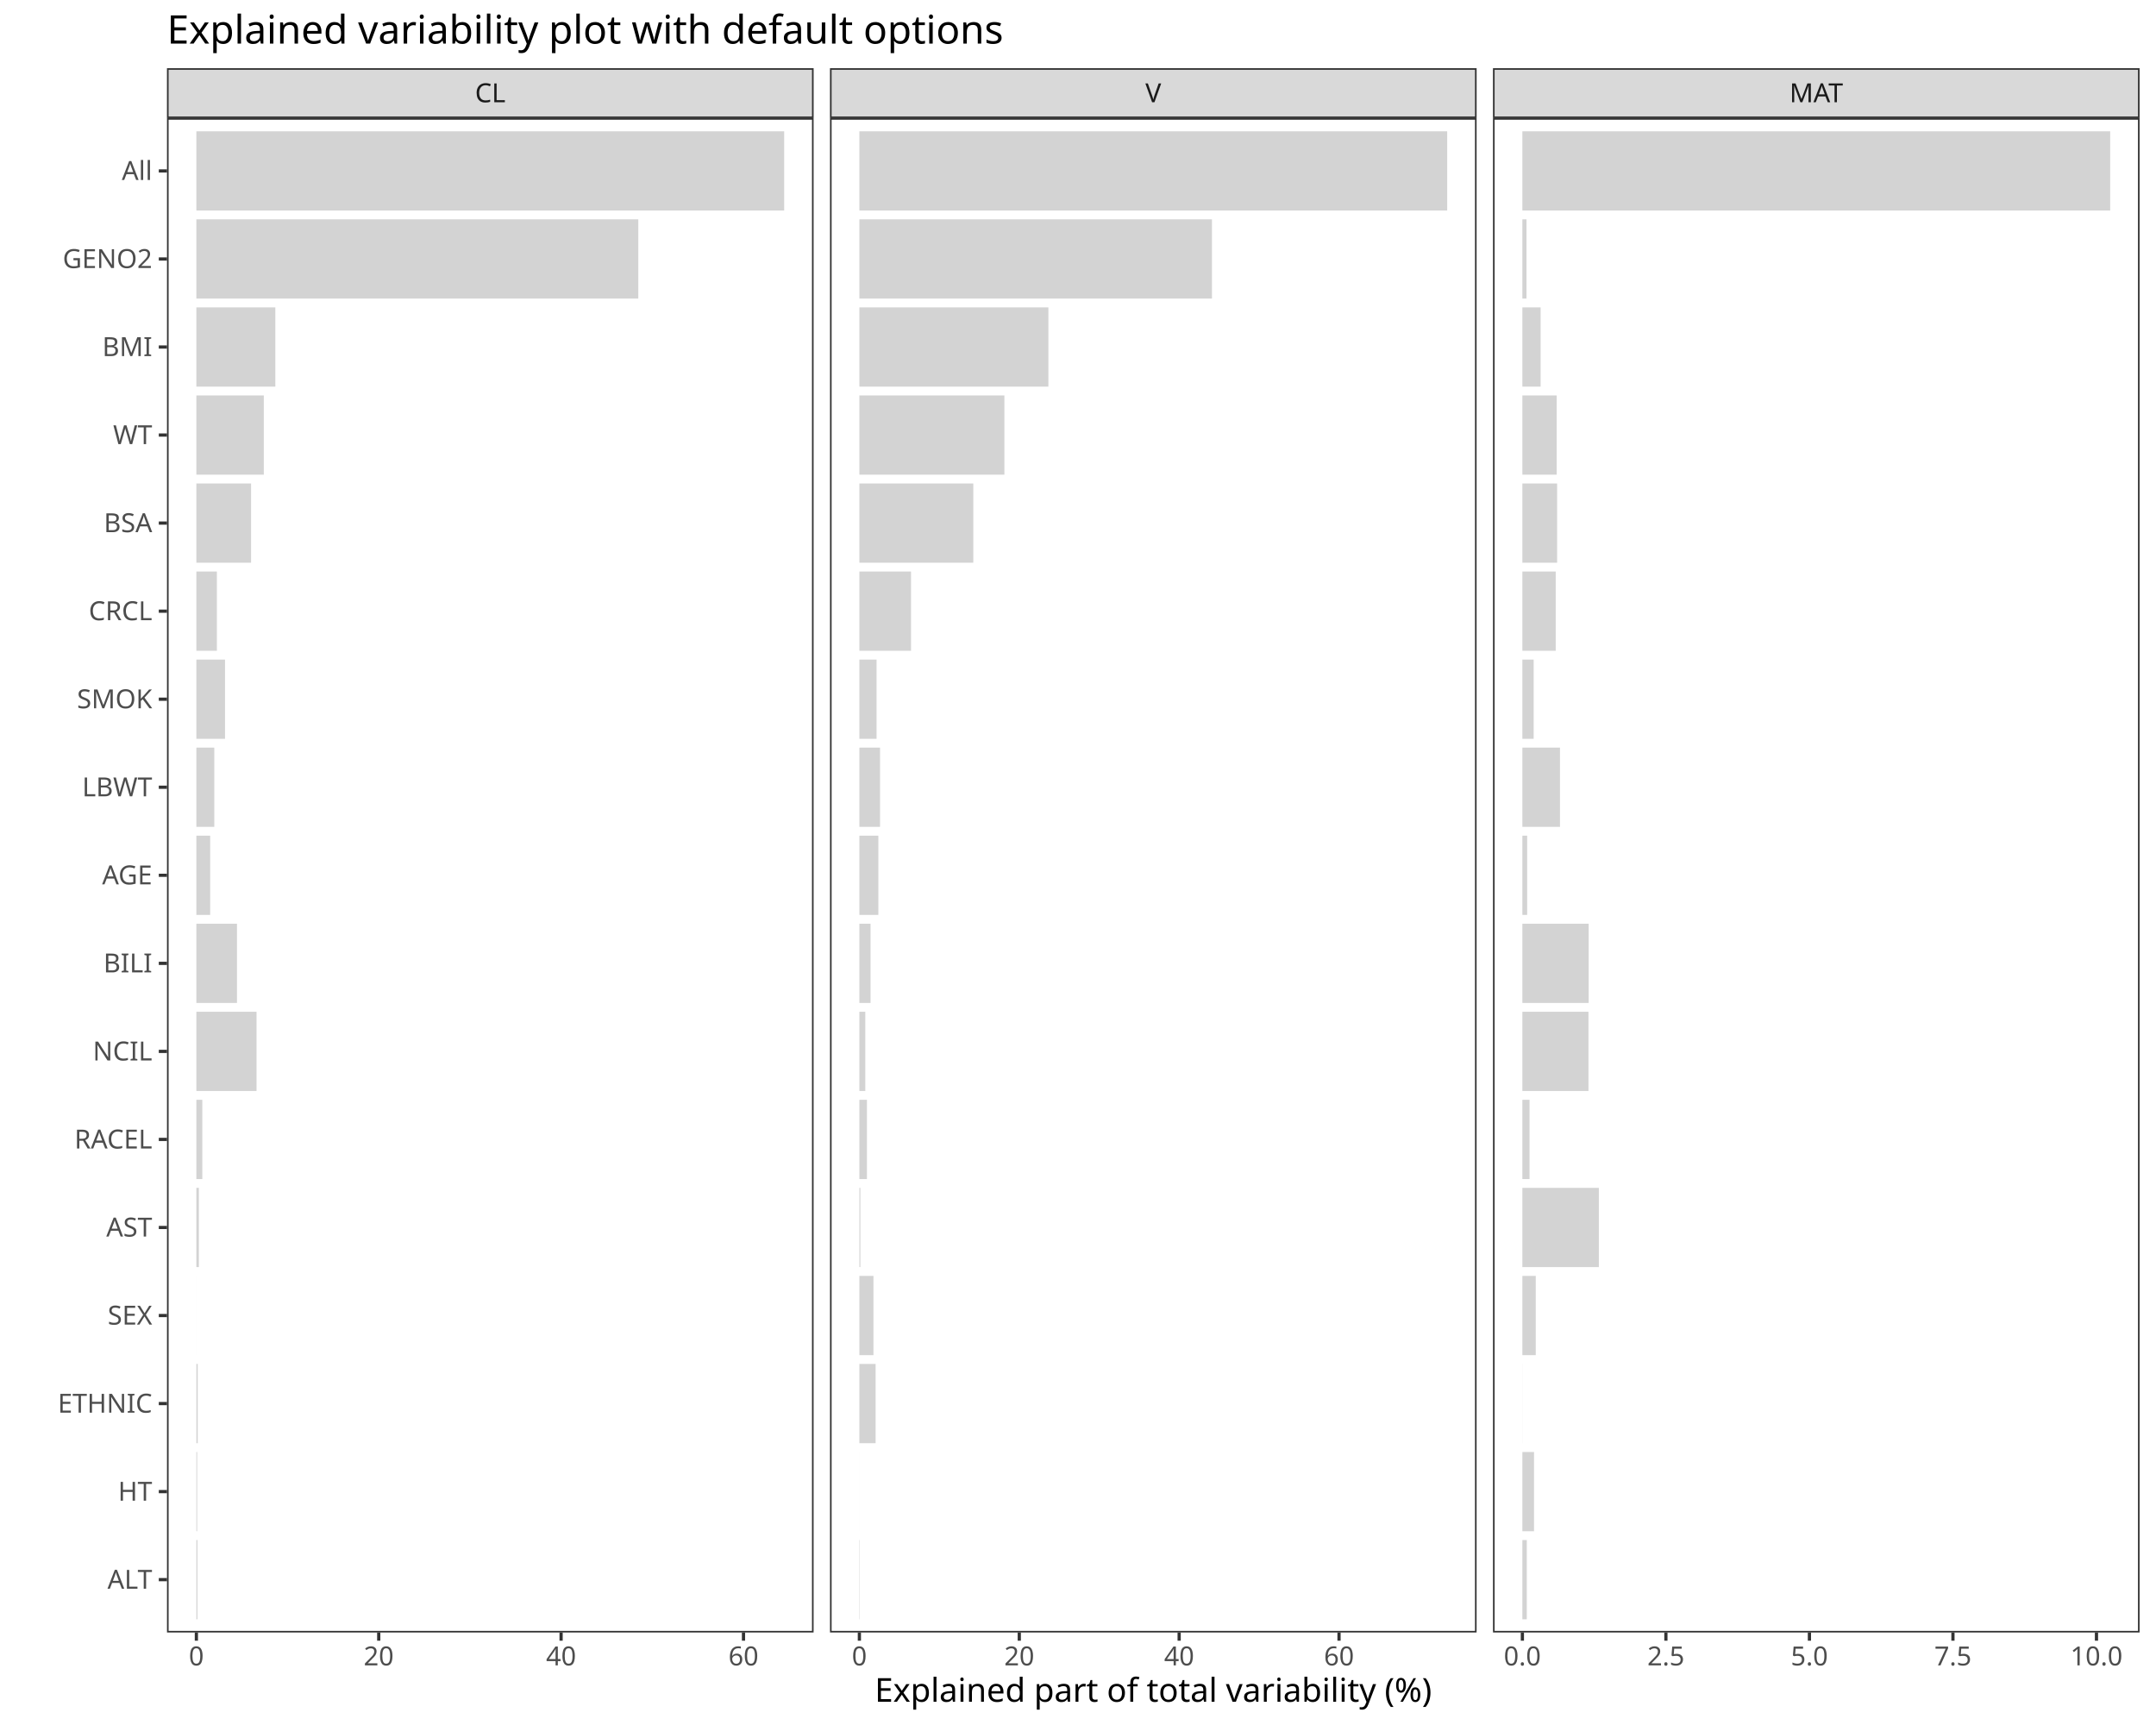
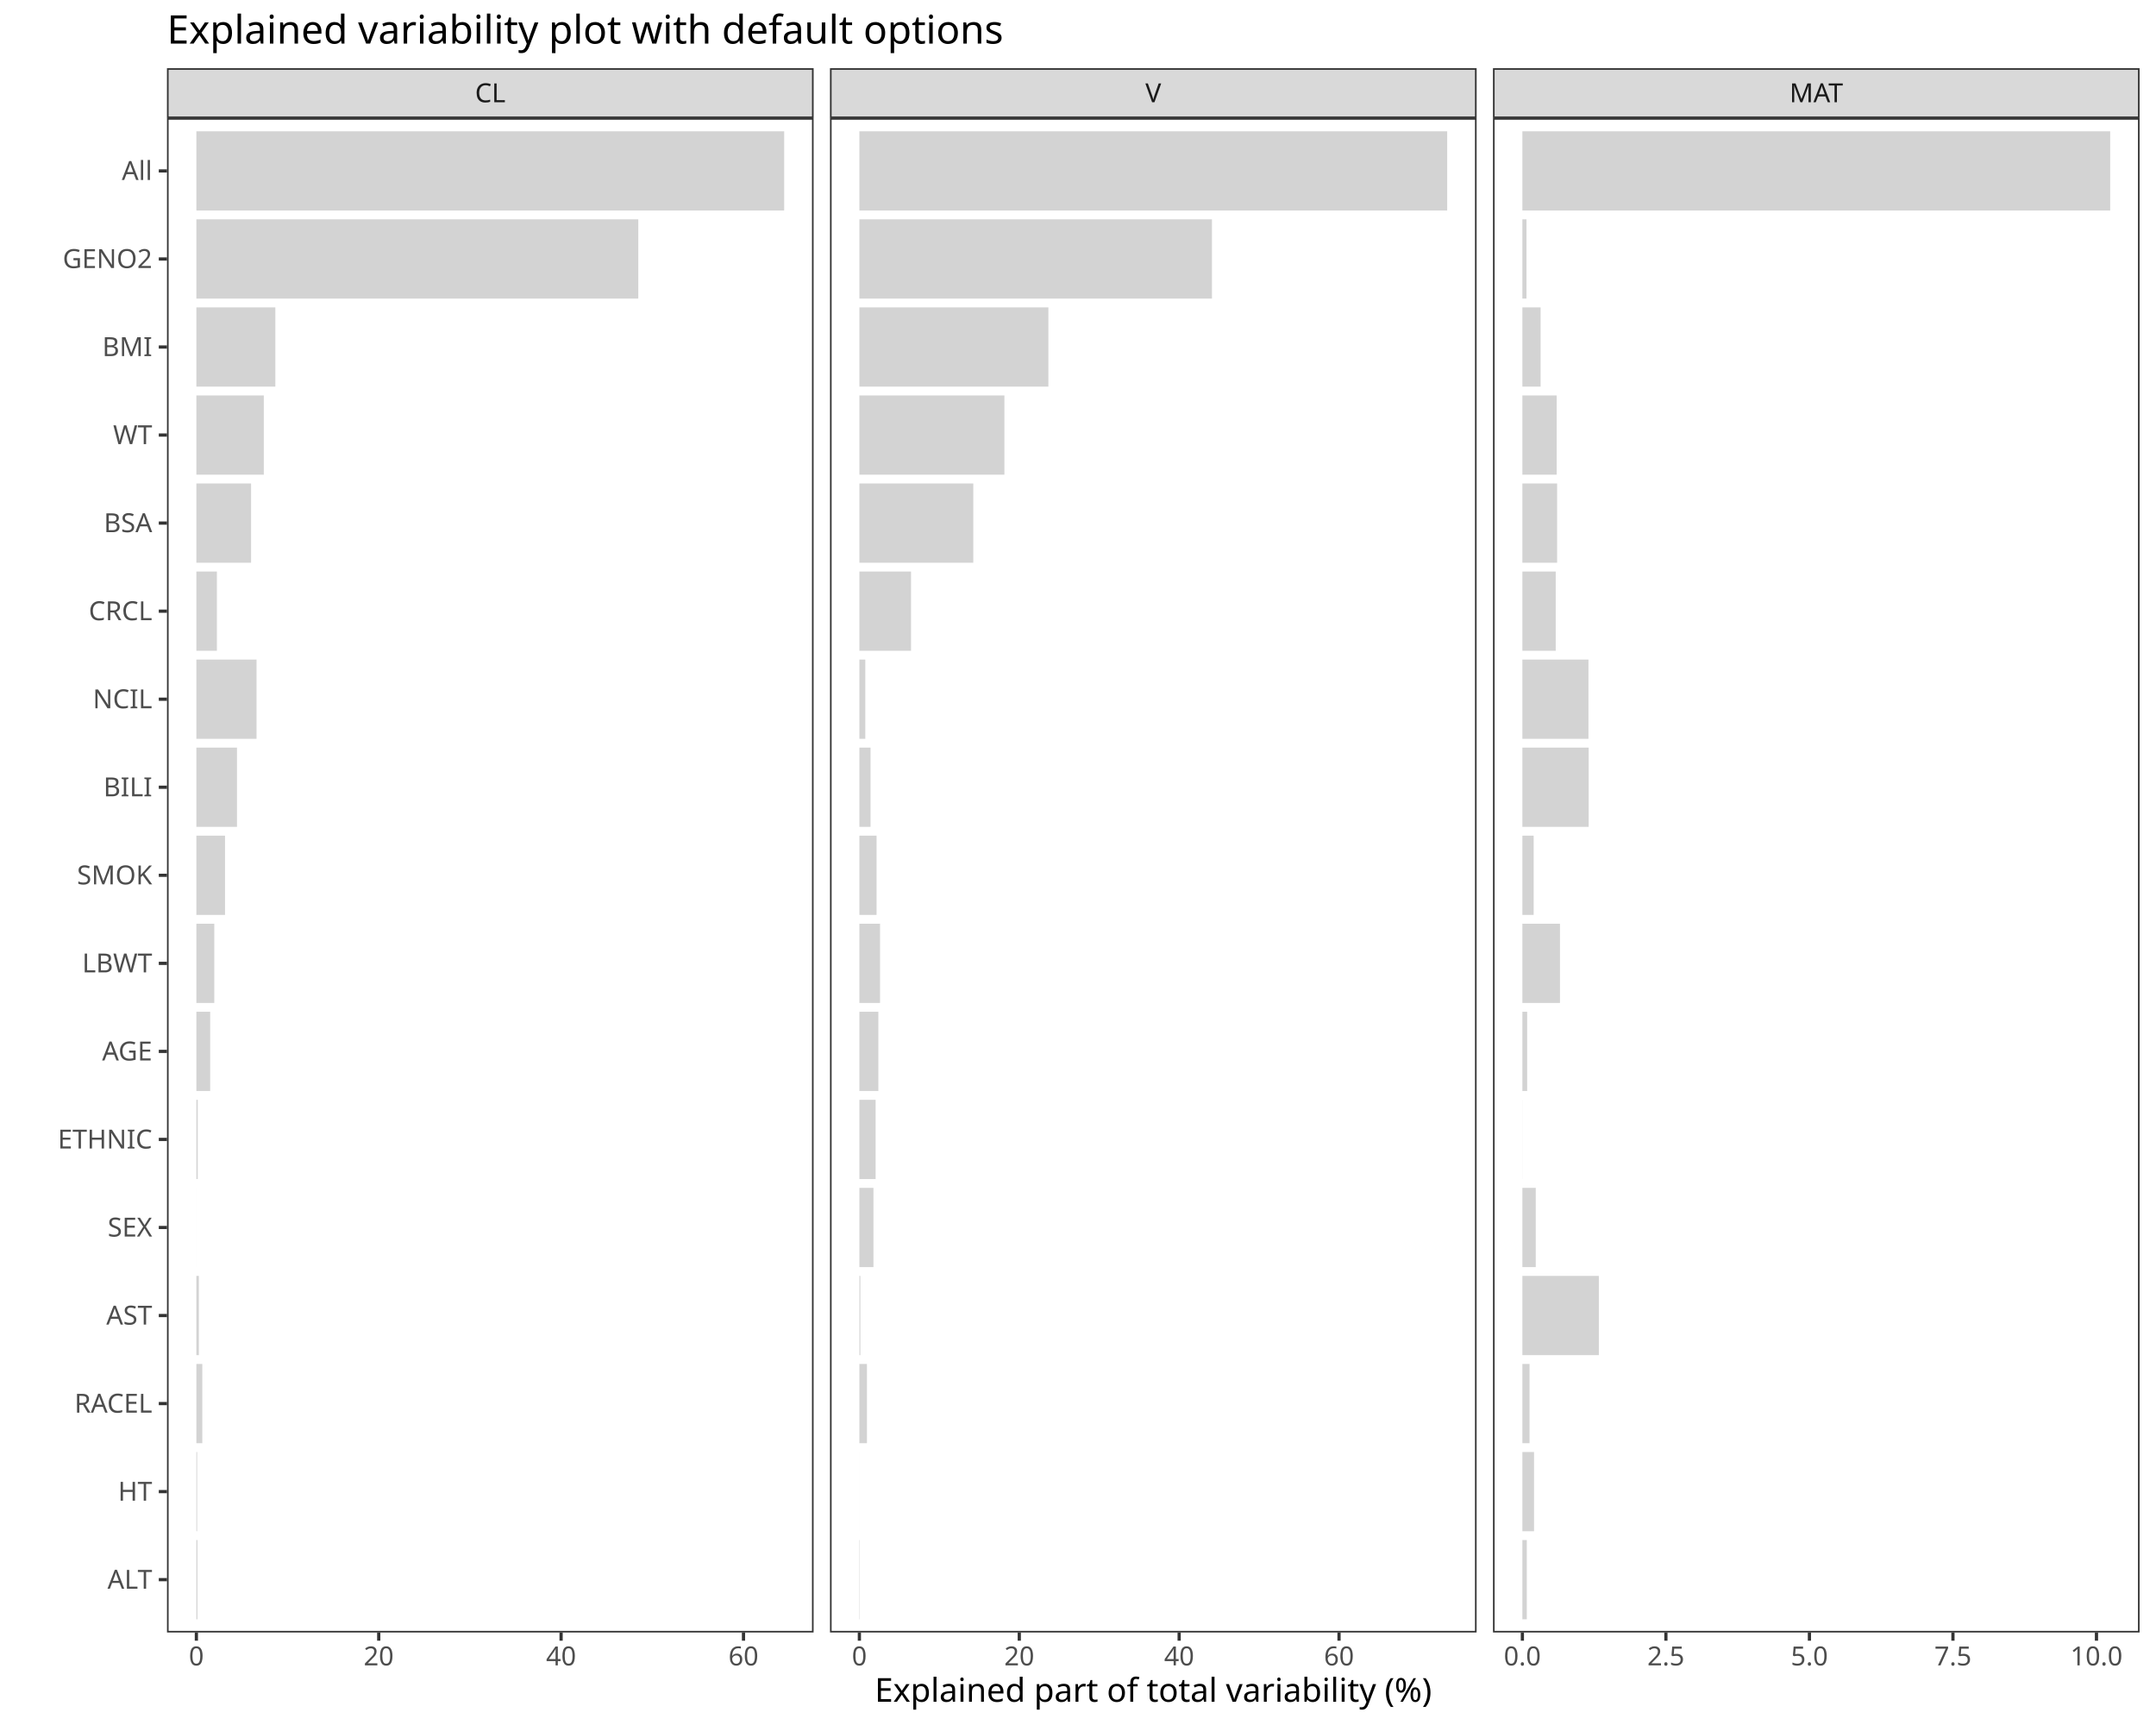
<svg xmlns="http://www.w3.org/2000/svg" class="svglite" data-engine-version="2.0" width="720.00pt" height="576.00pt" viewBox="0 0 720.00 576.00">
  <defs>
    <style type="text/css">
    .svglite line, .svglite polyline, .svglite polygon, .svglite path, .svglite rect, .svglite circle {
      fill: none;
      stroke: #000000;
      stroke-linecap: round;
      stroke-linejoin: round;
      stroke-miterlimit: 10.00;
    }
  </style>
  </defs>
  <rect width="100%" height="100%" style="stroke: none; fill: #FFFFFF;" />
  <defs>
    <clipPath id="cpMC4wMHw3MjAuMDB8MC4wMHw1NzYuMDA=">
      <rect x="0.00" y="0.00" width="720.00" height="576.00" />
    </clipPath>
  </defs>
  <g clip-path="url(#cpMC4wMHw3MjAuMDB8MC4wMHw1NzYuMDA=)">
    <rect x="0.00" y="0.00" width="720.00" height="576.00" style="stroke-width: 1.07; stroke: #FFFFFF; fill: #FFFFFF;" />
  </g>
  <defs>
    <clipPath id="cpNTUuNzd8MjcxLjcwfDM5LjQzfDU0NS4xMQ==">
      <rect x="55.77" y="39.43" width="215.93" height="505.68" />
    </clipPath>
  </defs>
  <g clip-path="url(#cpNTUuNzd8MjcxLjcwfDM5LjQzfDU0NS4xMQ==)">
    <rect x="55.77" y="39.43" width="215.93" height="505.68" style="stroke-width: 1.07; stroke: none; fill: #FFFFFF;" />
    <rect x="65.58" y="43.84" width="196.30" height="26.46" style="stroke-width: 1.07; stroke: none; stroke-linecap: square; stroke-linejoin: miter; fill: #D3D3D3;" />
-     <rect x="65.58" y="279.04" width="4.61" height="26.46" style="stroke-width: 1.07; stroke: none; stroke-linecap: square; stroke-linejoin: miter; fill: #D3D3D3;" />
+     <rect x="65.58" y="337.84" width="4.61" height="26.46" style="stroke-width: 1.07; stroke: none; stroke-linecap: square; stroke-linejoin: miter; fill: #D3D3D3;" />
    <rect x="65.58" y="514.24" width="0.36" height="26.46" style="stroke-width: 1.07; stroke: none; stroke-linecap: square; stroke-linejoin: miter; fill: #D3D3D3;" />
-     <rect x="65.58" y="396.64" width="0.83" height="26.46" style="stroke-width: 1.07; stroke: none; stroke-linecap: square; stroke-linejoin: miter; fill: #D3D3D3;" />
-     <rect x="65.58" y="308.44" width="13.56" height="26.46" style="stroke-width: 1.07; stroke: none; stroke-linecap: square; stroke-linejoin: miter; fill: #D3D3D3;" />
+     <rect x="65.58" y="426.04" width="0.83" height="26.46" style="stroke-width: 1.07; stroke: none; stroke-linecap: square; stroke-linejoin: miter; fill: #D3D3D3;" />
+     <rect x="65.58" y="249.64" width="13.56" height="26.46" style="stroke-width: 1.07; stroke: none; stroke-linecap: square; stroke-linejoin: miter; fill: #D3D3D3;" />
    <rect x="65.58" y="102.64" width="26.37" height="26.46" style="stroke-width: 1.07; stroke: none; stroke-linecap: square; stroke-linejoin: miter; fill: #D3D3D3;" />
    <rect x="65.58" y="161.44" width="18.27" height="26.46" style="stroke-width: 1.07; stroke: none; stroke-linecap: square; stroke-linejoin: miter; fill: #D3D3D3;" />
    <rect x="65.58" y="190.84" width="6.85" height="26.46" style="stroke-width: 1.07; stroke: none; stroke-linecap: square; stroke-linejoin: miter; fill: #D3D3D3;" />
-     <rect x="65.58" y="455.44" width="0.46" height="26.46" style="stroke-width: 1.07; stroke: none; stroke-linecap: square; stroke-linejoin: miter; fill: #D3D3D3;" />
+     <rect x="65.58" y="367.24" width="0.46" height="26.46" style="stroke-width: 1.07; stroke: none; stroke-linecap: square; stroke-linejoin: miter; fill: #D3D3D3;" />
    <rect x="65.58" y="73.24" width="147.58" height="26.46" style="stroke-width: 1.07; stroke: none; stroke-linecap: square; stroke-linejoin: miter; fill: #D3D3D3;" />
    <rect x="65.58" y="484.84" width="0.26" height="26.46" style="stroke-width: 1.07; stroke: none; stroke-linecap: square; stroke-linejoin: miter; fill: #D3D3D3;" />
-     <rect x="65.58" y="249.64" width="5.98" height="26.46" style="stroke-width: 1.07; stroke: none; stroke-linecap: square; stroke-linejoin: miter; fill: #D3D3D3;" />
-     <rect x="65.58" y="337.84" width="20.09" height="26.46" style="stroke-width: 1.07; stroke: none; stroke-linecap: square; stroke-linejoin: miter; fill: #D3D3D3;" />
-     <rect x="65.58" y="367.24" width="1.98" height="26.46" style="stroke-width: 1.07; stroke: none; stroke-linecap: square; stroke-linejoin: miter; fill: #D3D3D3;" />
-     <rect x="65.58" y="426.04" width="0.009" height="26.46" style="stroke-width: 1.07; stroke: none; stroke-linecap: square; stroke-linejoin: miter; fill: #D3D3D3;" />
-     <rect x="65.58" y="220.24" width="9.57" height="26.46" style="stroke-width: 1.07; stroke: none; stroke-linecap: square; stroke-linejoin: miter; fill: #D3D3D3;" />
+     <rect x="65.58" y="308.44" width="5.98" height="26.46" style="stroke-width: 1.07; stroke: none; stroke-linecap: square; stroke-linejoin: miter; fill: #D3D3D3;" />
+     <rect x="65.58" y="220.24" width="20.09" height="26.46" style="stroke-width: 1.07; stroke: none; stroke-linecap: square; stroke-linejoin: miter; fill: #D3D3D3;" />
+     <rect x="65.58" y="455.44" width="1.98" height="26.46" style="stroke-width: 1.07; stroke: none; stroke-linecap: square; stroke-linejoin: miter; fill: #D3D3D3;" />
+     <rect x="65.58" y="396.64" width="0.009" height="26.46" style="stroke-width: 1.07; stroke: none; stroke-linecap: square; stroke-linejoin: miter; fill: #D3D3D3;" />
+     <rect x="65.58" y="279.04" width="9.57" height="26.46" style="stroke-width: 1.07; stroke: none; stroke-linecap: square; stroke-linejoin: miter; fill: #D3D3D3;" />
    <rect x="65.58" y="132.04" width="22.52" height="26.46" style="stroke-width: 1.07; stroke: none; stroke-linecap: square; stroke-linejoin: miter; fill: #D3D3D3;" />
    <rect x="55.77" y="39.43" width="215.93" height="505.68" style="stroke-width: 1.07; stroke: #333333;" />
  </g>
  <g clip-path="url(#cpMC4wMHw3MjAuMDB8MC4wMHw1NzYuMDA=)">
</g>
  <defs>
    <clipPath id="cpMjc3LjE4fDQ5My4xMXwzOS40M3w1NDUuMTE=">
      <rect x="277.18" y="39.43" width="215.93" height="505.68" />
    </clipPath>
  </defs>
  <g clip-path="url(#cpMjc3LjE4fDQ5My4xMXwzOS40M3w1NDUuMTE=)">
    <rect x="277.18" y="39.43" width="215.93" height="505.68" style="stroke-width: 1.07; stroke: none; fill: #FFFFFF;" />
    <rect x="286.99" y="43.84" width="196.30" height="26.46" style="stroke-width: 1.07; stroke: none; stroke-linecap: square; stroke-linejoin: miter; fill: #D3D3D3;" />
-     <rect x="286.99" y="279.04" width="6.34" height="26.46" style="stroke-width: 1.07; stroke: none; stroke-linecap: square; stroke-linejoin: miter; fill: #D3D3D3;" />
+     <rect x="286.99" y="337.84" width="6.34" height="26.46" style="stroke-width: 1.07; stroke: none; stroke-linecap: square; stroke-linejoin: miter; fill: #D3D3D3;" />
    <rect x="286.99" y="514.24" width="0.12" height="26.46" style="stroke-width: 1.07; stroke: none; stroke-linecap: square; stroke-linejoin: miter; fill: #D3D3D3;" />
-     <rect x="286.99" y="396.64" width="0.33" height="26.46" style="stroke-width: 1.07; stroke: none; stroke-linecap: square; stroke-linejoin: miter; fill: #D3D3D3;" />
-     <rect x="286.99" y="308.44" width="3.73" height="26.46" style="stroke-width: 1.07; stroke: none; stroke-linecap: square; stroke-linejoin: miter; fill: #D3D3D3;" />
+     <rect x="286.99" y="426.04" width="0.33" height="26.46" style="stroke-width: 1.07; stroke: none; stroke-linecap: square; stroke-linejoin: miter; fill: #D3D3D3;" />
+     <rect x="286.99" y="249.64" width="3.73" height="26.46" style="stroke-width: 1.07; stroke: none; stroke-linecap: square; stroke-linejoin: miter; fill: #D3D3D3;" />
    <rect x="286.99" y="102.64" width="63.12" height="26.46" style="stroke-width: 1.07; stroke: none; stroke-linecap: square; stroke-linejoin: miter; fill: #D3D3D3;" />
    <rect x="286.99" y="161.44" width="38.04" height="26.46" style="stroke-width: 1.07; stroke: none; stroke-linecap: square; stroke-linejoin: miter; fill: #D3D3D3;" />
    <rect x="286.99" y="190.84" width="17.25" height="26.46" style="stroke-width: 1.07; stroke: none; stroke-linecap: square; stroke-linejoin: miter; fill: #D3D3D3;" />
-     <rect x="286.99" y="455.44" width="5.42" height="26.46" style="stroke-width: 1.07; stroke: none; stroke-linecap: square; stroke-linejoin: miter; fill: #D3D3D3;" />
+     <rect x="286.99" y="367.24" width="5.42" height="26.46" style="stroke-width: 1.07; stroke: none; stroke-linecap: square; stroke-linejoin: miter; fill: #D3D3D3;" />
    <rect x="286.99" y="73.24" width="117.75" height="26.46" style="stroke-width: 1.07; stroke: none; stroke-linecap: square; stroke-linejoin: miter; fill: #D3D3D3;" />
    <rect x="286.99" y="484.84" width="0.006" height="26.46" style="stroke-width: 1.07; stroke: none; stroke-linecap: square; stroke-linejoin: miter; fill: #D3D3D3;" />
-     <rect x="286.99" y="249.64" width="6.90" height="26.46" style="stroke-width: 1.07; stroke: none; stroke-linecap: square; stroke-linejoin: miter; fill: #D3D3D3;" />
-     <rect x="286.99" y="337.84" width="1.98" height="26.46" style="stroke-width: 1.07; stroke: none; stroke-linecap: square; stroke-linejoin: miter; fill: #D3D3D3;" />
-     <rect x="286.99" y="367.24" width="2.53" height="26.46" style="stroke-width: 1.07; stroke: none; stroke-linecap: square; stroke-linejoin: miter; fill: #D3D3D3;" />
-     <rect x="286.99" y="426.04" width="4.70" height="26.46" style="stroke-width: 1.07; stroke: none; stroke-linecap: square; stroke-linejoin: miter; fill: #D3D3D3;" />
-     <rect x="286.99" y="220.24" width="5.74" height="26.46" style="stroke-width: 1.07; stroke: none; stroke-linecap: square; stroke-linejoin: miter; fill: #D3D3D3;" />
+     <rect x="286.99" y="308.44" width="6.90" height="26.46" style="stroke-width: 1.07; stroke: none; stroke-linecap: square; stroke-linejoin: miter; fill: #D3D3D3;" />
+     <rect x="286.99" y="220.24" width="1.98" height="26.46" style="stroke-width: 1.07; stroke: none; stroke-linecap: square; stroke-linejoin: miter; fill: #D3D3D3;" />
+     <rect x="286.99" y="455.44" width="2.53" height="26.46" style="stroke-width: 1.07; stroke: none; stroke-linecap: square; stroke-linejoin: miter; fill: #D3D3D3;" />
+     <rect x="286.99" y="396.64" width="4.70" height="26.46" style="stroke-width: 1.07; stroke: none; stroke-linecap: square; stroke-linejoin: miter; fill: #D3D3D3;" />
+     <rect x="286.99" y="279.04" width="5.74" height="26.46" style="stroke-width: 1.07; stroke: none; stroke-linecap: square; stroke-linejoin: miter; fill: #D3D3D3;" />
    <rect x="286.99" y="132.04" width="48.43" height="26.46" style="stroke-width: 1.07; stroke: none; stroke-linecap: square; stroke-linejoin: miter; fill: #D3D3D3;" />
    <rect x="277.18" y="39.43" width="215.93" height="505.68" style="stroke-width: 1.07; stroke: #333333;" />
  </g>
  <g clip-path="url(#cpMC4wMHw3MjAuMDB8MC4wMHw1NzYuMDA=)">
</g>
  <defs>
    <clipPath id="cpNDk4LjU5fDcxNC41MnwzOS40M3w1NDUuMTE=">
      <rect x="498.59" y="39.43" width="215.93" height="505.68" />
    </clipPath>
  </defs>
  <g clip-path="url(#cpNDk4LjU5fDcxNC41MnwzOS40M3w1NDUuMTE=)">
    <rect x="498.59" y="39.43" width="215.93" height="505.68" style="stroke-width: 1.07; stroke: none; fill: #FFFFFF;" />
    <rect x="508.40" y="43.84" width="196.30" height="26.46" style="stroke-width: 1.07; stroke: none; stroke-linecap: square; stroke-linejoin: miter; fill: #D3D3D3;" />
-     <rect x="508.40" y="279.04" width="1.60" height="26.46" style="stroke-width: 1.07; stroke: none; stroke-linecap: square; stroke-linejoin: miter; fill: #D3D3D3;" />
+     <rect x="508.40" y="337.84" width="1.60" height="26.46" style="stroke-width: 1.07; stroke: none; stroke-linecap: square; stroke-linejoin: miter; fill: #D3D3D3;" />
    <rect x="508.40" y="514.24" width="1.48" height="26.46" style="stroke-width: 1.07; stroke: none; stroke-linecap: square; stroke-linejoin: miter; fill: #D3D3D3;" />
-     <rect x="508.40" y="396.64" width="25.54" height="26.46" style="stroke-width: 1.07; stroke: none; stroke-linecap: square; stroke-linejoin: miter; fill: #D3D3D3;" />
-     <rect x="508.40" y="308.44" width="22.14" height="26.46" style="stroke-width: 1.07; stroke: none; stroke-linecap: square; stroke-linejoin: miter; fill: #D3D3D3;" />
+     <rect x="508.40" y="426.04" width="25.54" height="26.46" style="stroke-width: 1.07; stroke: none; stroke-linecap: square; stroke-linejoin: miter; fill: #D3D3D3;" />
+     <rect x="508.40" y="249.64" width="22.14" height="26.46" style="stroke-width: 1.07; stroke: none; stroke-linecap: square; stroke-linejoin: miter; fill: #D3D3D3;" />
    <rect x="508.40" y="102.64" width="6.09" height="26.46" style="stroke-width: 1.07; stroke: none; stroke-linecap: square; stroke-linejoin: miter; fill: #D3D3D3;" />
    <rect x="508.40" y="161.44" width="11.60" height="26.46" style="stroke-width: 1.07; stroke: none; stroke-linecap: square; stroke-linejoin: miter; fill: #D3D3D3;" />
    <rect x="508.40" y="190.84" width="11.14" height="26.46" style="stroke-width: 1.07; stroke: none; stroke-linecap: square; stroke-linejoin: miter; fill: #D3D3D3;" />
-     <rect x="508.40" y="455.44" width="0.019" height="26.46" style="stroke-width: 1.07; stroke: none; stroke-linecap: square; stroke-linejoin: miter; fill: #D3D3D3;" />
+     <rect x="508.40" y="367.24" width="0.019" height="26.46" style="stroke-width: 1.07; stroke: none; stroke-linecap: square; stroke-linejoin: miter; fill: #D3D3D3;" />
    <rect x="508.40" y="73.24" width="1.37" height="26.46" style="stroke-width: 1.07; stroke: none; stroke-linecap: square; stroke-linejoin: miter; fill: #D3D3D3;" />
    <rect x="508.40" y="484.84" width="3.89" height="26.46" style="stroke-width: 1.07; stroke: none; stroke-linecap: square; stroke-linejoin: miter; fill: #D3D3D3;" />
-     <rect x="508.40" y="249.64" width="12.56" height="26.46" style="stroke-width: 1.07; stroke: none; stroke-linecap: square; stroke-linejoin: miter; fill: #D3D3D3;" />
-     <rect x="508.40" y="337.84" width="22.07" height="26.46" style="stroke-width: 1.07; stroke: none; stroke-linecap: square; stroke-linejoin: miter; fill: #D3D3D3;" />
-     <rect x="508.40" y="367.24" width="2.39" height="26.46" style="stroke-width: 1.07; stroke: none; stroke-linecap: square; stroke-linejoin: miter; fill: #D3D3D3;" />
-     <rect x="508.40" y="426.04" width="4.47" height="26.46" style="stroke-width: 1.07; stroke: none; stroke-linecap: square; stroke-linejoin: miter; fill: #D3D3D3;" />
-     <rect x="508.40" y="220.24" width="3.77" height="26.46" style="stroke-width: 1.07; stroke: none; stroke-linecap: square; stroke-linejoin: miter; fill: #D3D3D3;" />
+     <rect x="508.40" y="308.44" width="12.56" height="26.46" style="stroke-width: 1.07; stroke: none; stroke-linecap: square; stroke-linejoin: miter; fill: #D3D3D3;" />
+     <rect x="508.40" y="220.24" width="22.07" height="26.46" style="stroke-width: 1.07; stroke: none; stroke-linecap: square; stroke-linejoin: miter; fill: #D3D3D3;" />
+     <rect x="508.40" y="455.44" width="2.39" height="26.46" style="stroke-width: 1.07; stroke: none; stroke-linecap: square; stroke-linejoin: miter; fill: #D3D3D3;" />
+     <rect x="508.40" y="396.64" width="4.47" height="26.46" style="stroke-width: 1.07; stroke: none; stroke-linecap: square; stroke-linejoin: miter; fill: #D3D3D3;" />
+     <rect x="508.40" y="279.04" width="3.77" height="26.46" style="stroke-width: 1.07; stroke: none; stroke-linecap: square; stroke-linejoin: miter; fill: #D3D3D3;" />
    <rect x="508.40" y="132.04" width="11.46" height="26.46" style="stroke-width: 1.07; stroke: none; stroke-linecap: square; stroke-linejoin: miter; fill: #D3D3D3;" />
    <rect x="498.59" y="39.43" width="215.93" height="505.68" style="stroke-width: 1.07; stroke: #333333;" />
  </g>
  <g clip-path="url(#cpMC4wMHw3MjAuMDB8MC4wMHw1NzYuMDA=)">
</g>
  <defs>
    <clipPath id="cpNTUuNzd8MjcxLjcwfDIyLjc4fDM5LjQz">
      <rect x="55.77" y="22.78" width="215.93" height="16.65" />
    </clipPath>
  </defs>
  <g clip-path="url(#cpNTUuNzd8MjcxLjcwfDIyLjc4fDM5LjQz)">
    <rect x="55.77" y="22.78" width="215.93" height="16.65" style="stroke-width: 1.07; stroke: #333333; fill: #D9D9D9;" />
    <text x="163.73" y="34.14" text-anchor="middle" style="font-size: 8.80px; fill: #1A1A1A; font-family: sans;" textLength="11.25px" lengthAdjust="spacingAndGlyphs">CL</text>
  </g>
  <g clip-path="url(#cpMC4wMHw3MjAuMDB8MC4wMHw1NzYuMDA=)">
</g>
  <defs>
    <clipPath id="cpMjc3LjE4fDQ5My4xMXwyMi43OHwzOS40Mw==">
      <rect x="277.18" y="22.78" width="215.93" height="16.65" />
    </clipPath>
  </defs>
  <g clip-path="url(#cpMjc3LjE4fDQ5My4xMXwyMi43OHwzOS40Mw==)">
    <rect x="277.18" y="22.78" width="215.93" height="16.65" style="stroke-width: 1.07; stroke: #333333; fill: #D9D9D9;" />
    <text x="385.14" y="34.14" text-anchor="middle" style="font-size: 8.80px; fill: #1A1A1A; font-family: sans;" textLength="5.87px" lengthAdjust="spacingAndGlyphs">V</text>
  </g>
  <g clip-path="url(#cpMC4wMHw3MjAuMDB8MC4wMHw1NzYuMDA=)">
</g>
  <defs>
    <clipPath id="cpNDk4LjU5fDcxNC41MnwyMi43OHwzOS40Mw==">
      <rect x="498.59" y="22.78" width="215.93" height="16.65" />
    </clipPath>
  </defs>
  <g clip-path="url(#cpNDk4LjU5fDcxNC41MnwyMi43OHwzOS40Mw==)">
    <rect x="498.59" y="22.78" width="215.93" height="16.65" style="stroke-width: 1.07; stroke: #333333; fill: #D9D9D9;" />
    <text x="606.55" y="34.14" text-anchor="middle" style="font-size: 8.80px; fill: #1A1A1A; font-family: sans;" textLength="18.58px" lengthAdjust="spacingAndGlyphs">MAT</text>
  </g>
  <g clip-path="url(#cpMC4wMHw3MjAuMDB8MC4wMHw1NzYuMDA=)">
    <polyline points="65.58,547.85 65.58,545.11 " style="stroke-width: 1.07; stroke: #333333; stroke-linecap: butt;" />
    <polyline points="126.48,547.85 126.48,545.11 " style="stroke-width: 1.07; stroke: #333333; stroke-linecap: butt;" />
    <polyline points="187.38,547.85 187.38,545.11 " style="stroke-width: 1.07; stroke: #333333; stroke-linecap: butt;" />
    <polyline points="248.29,547.85 248.29,545.11 " style="stroke-width: 1.07; stroke: #333333; stroke-linecap: butt;" />
    <text x="65.58" y="556.10" text-anchor="middle" style="font-size: 8.80px; fill: #4D4D4D; font-family: sans;" textLength="4.89px" lengthAdjust="spacingAndGlyphs">0</text>
    <text x="126.48" y="556.10" text-anchor="middle" style="font-size: 8.80px; fill: #4D4D4D; font-family: sans;" textLength="9.79px" lengthAdjust="spacingAndGlyphs">20</text>
    <text x="187.38" y="556.10" text-anchor="middle" style="font-size: 8.80px; fill: #4D4D4D; font-family: sans;" textLength="9.79px" lengthAdjust="spacingAndGlyphs">40</text>
    <text x="248.29" y="556.10" text-anchor="middle" style="font-size: 8.80px; fill: #4D4D4D; font-family: sans;" textLength="9.79px" lengthAdjust="spacingAndGlyphs">60</text>
    <polyline points="286.99,547.85 286.99,545.11 " style="stroke-width: 1.07; stroke: #333333; stroke-linecap: butt;" />
    <polyline points="340.39,547.85 340.39,545.11 " style="stroke-width: 1.07; stroke: #333333; stroke-linecap: butt;" />
    <polyline points="393.78,547.85 393.78,545.11 " style="stroke-width: 1.07; stroke: #333333; stroke-linecap: butt;" />
    <polyline points="447.17,547.85 447.17,545.11 " style="stroke-width: 1.07; stroke: #333333; stroke-linecap: butt;" />
    <text x="286.99" y="556.10" text-anchor="middle" style="font-size: 8.80px; fill: #4D4D4D; font-family: sans;" textLength="4.89px" lengthAdjust="spacingAndGlyphs">0</text>
    <text x="340.39" y="556.10" text-anchor="middle" style="font-size: 8.80px; fill: #4D4D4D; font-family: sans;" textLength="9.79px" lengthAdjust="spacingAndGlyphs">20</text>
    <text x="393.78" y="556.10" text-anchor="middle" style="font-size: 8.80px; fill: #4D4D4D; font-family: sans;" textLength="9.79px" lengthAdjust="spacingAndGlyphs">40</text>
    <text x="447.17" y="556.10" text-anchor="middle" style="font-size: 8.80px; fill: #4D4D4D; font-family: sans;" textLength="9.79px" lengthAdjust="spacingAndGlyphs">60</text>
    <polyline points="508.40,547.85 508.40,545.11 " style="stroke-width: 1.07; stroke: #333333; stroke-linecap: butt;" />
    <polyline points="556.33,547.85 556.33,545.11 " style="stroke-width: 1.07; stroke: #333333; stroke-linecap: butt;" />
    <polyline points="604.26,547.85 604.26,545.11 " style="stroke-width: 1.07; stroke: #333333; stroke-linecap: butt;" />
    <polyline points="652.19,547.85 652.19,545.11 " style="stroke-width: 1.07; stroke: #333333; stroke-linecap: butt;" />
    <polyline points="700.12,547.85 700.12,545.11 " style="stroke-width: 1.07; stroke: #333333; stroke-linecap: butt;" />
    <text x="508.40" y="556.10" text-anchor="middle" style="font-size: 8.80px; fill: #4D4D4D; font-family: sans;" textLength="12.23px" lengthAdjust="spacingAndGlyphs">0.0</text>
    <text x="556.33" y="556.10" text-anchor="middle" style="font-size: 8.80px; fill: #4D4D4D; font-family: sans;" textLength="12.23px" lengthAdjust="spacingAndGlyphs">2.5</text>
    <text x="604.26" y="556.10" text-anchor="middle" style="font-size: 8.80px; fill: #4D4D4D; font-family: sans;" textLength="12.23px" lengthAdjust="spacingAndGlyphs">5.0</text>
    <text x="652.19" y="556.10" text-anchor="middle" style="font-size: 8.80px; fill: #4D4D4D; font-family: sans;" textLength="12.23px" lengthAdjust="spacingAndGlyphs">7.5</text>
    <text x="700.12" y="556.10" text-anchor="middle" style="font-size: 8.80px; fill: #4D4D4D; font-family: sans;" textLength="17.13px" lengthAdjust="spacingAndGlyphs">10.0</text>
    <text x="50.84" y="530.50" text-anchor="end" style="font-size: 8.80px; fill: #4D4D4D; font-family: sans;" textLength="16.14px" lengthAdjust="spacingAndGlyphs">ALT</text>
    <text x="50.84" y="501.10" text-anchor="end" style="font-size: 8.80px; fill: #4D4D4D; font-family: sans;" textLength="11.73px" lengthAdjust="spacingAndGlyphs">HT</text>
-     <text x="50.84" y="471.70" text-anchor="end" style="font-size: 8.80px; fill: #4D4D4D; font-family: sans;" textLength="32.76px" lengthAdjust="spacingAndGlyphs">ETHNIC</text>
-     <text x="50.84" y="442.30" text-anchor="end" style="font-size: 8.80px; fill: #4D4D4D; font-family: sans;" textLength="17.61px" lengthAdjust="spacingAndGlyphs">SEX</text>
-     <text x="50.84" y="412.90" text-anchor="end" style="font-size: 8.80px; fill: #4D4D4D; font-family: sans;" textLength="17.12px" lengthAdjust="spacingAndGlyphs">AST</text>
-     <text x="50.84" y="383.50" text-anchor="end" style="font-size: 8.80px; fill: #4D4D4D; font-family: sans;" textLength="29.35px" lengthAdjust="spacingAndGlyphs">RACEL</text>
-     <text x="50.84" y="354.10" text-anchor="end" style="font-size: 8.80px; fill: #4D4D4D; font-family: sans;" textLength="20.05px" lengthAdjust="spacingAndGlyphs">NCIL</text>
-     <text x="50.84" y="324.70" text-anchor="end" style="font-size: 8.80px; fill: #4D4D4D; font-family: sans;" textLength="15.66px" lengthAdjust="spacingAndGlyphs">BILI</text>
-     <text x="50.84" y="295.30" text-anchor="end" style="font-size: 8.80px; fill: #4D4D4D; font-family: sans;" textLength="18.59px" lengthAdjust="spacingAndGlyphs">AGE</text>
-     <text x="50.84" y="265.90" text-anchor="end" style="font-size: 8.80px; fill: #4D4D4D; font-family: sans;" textLength="24.45px" lengthAdjust="spacingAndGlyphs">LBWT</text>
-     <text x="50.84" y="236.50" text-anchor="end" style="font-size: 8.80px; fill: #4D4D4D; font-family: sans;" textLength="25.92px" lengthAdjust="spacingAndGlyphs">SMOK</text>
+     <text x="50.84" y="471.70" text-anchor="end" style="font-size: 8.80px; fill: #4D4D4D; font-family: sans;" textLength="29.35px" lengthAdjust="spacingAndGlyphs">RACEL</text>
+     <text x="50.84" y="442.30" text-anchor="end" style="font-size: 8.80px; fill: #4D4D4D; font-family: sans;" textLength="17.12px" lengthAdjust="spacingAndGlyphs">AST</text>
+     <text x="50.84" y="412.90" text-anchor="end" style="font-size: 8.80px; fill: #4D4D4D; font-family: sans;" textLength="17.61px" lengthAdjust="spacingAndGlyphs">SEX</text>
+     <text x="50.84" y="383.50" text-anchor="end" style="font-size: 8.80px; fill: #4D4D4D; font-family: sans;" textLength="32.76px" lengthAdjust="spacingAndGlyphs">ETHNIC</text>
+     <text x="50.84" y="354.10" text-anchor="end" style="font-size: 8.80px; fill: #4D4D4D; font-family: sans;" textLength="18.59px" lengthAdjust="spacingAndGlyphs">AGE</text>
+     <text x="50.84" y="324.70" text-anchor="end" style="font-size: 8.80px; fill: #4D4D4D; font-family: sans;" textLength="24.45px" lengthAdjust="spacingAndGlyphs">LBWT</text>
+     <text x="50.84" y="295.30" text-anchor="end" style="font-size: 8.80px; fill: #4D4D4D; font-family: sans;" textLength="25.92px" lengthAdjust="spacingAndGlyphs">SMOK</text>
+     <text x="50.84" y="265.90" text-anchor="end" style="font-size: 8.80px; fill: #4D4D4D; font-family: sans;" textLength="15.66px" lengthAdjust="spacingAndGlyphs">BILI</text>
+     <text x="50.84" y="236.50" text-anchor="end" style="font-size: 8.80px; fill: #4D4D4D; font-family: sans;" textLength="20.05px" lengthAdjust="spacingAndGlyphs">NCIL</text>
    <text x="50.84" y="207.10" text-anchor="end" style="font-size: 8.80px; fill: #4D4D4D; font-family: sans;" textLength="23.97px" lengthAdjust="spacingAndGlyphs">CRCL</text>
    <text x="50.84" y="177.70" text-anchor="end" style="font-size: 8.80px; fill: #4D4D4D; font-family: sans;" textLength="17.61px" lengthAdjust="spacingAndGlyphs">BSA</text>
    <text x="50.84" y="148.30" text-anchor="end" style="font-size: 8.80px; fill: #4D4D4D; font-family: sans;" textLength="13.68px" lengthAdjust="spacingAndGlyphs">WT</text>
    <text x="50.84" y="118.90" text-anchor="end" style="font-size: 8.80px; fill: #4D4D4D; font-family: sans;" textLength="15.65px" lengthAdjust="spacingAndGlyphs">BMI</text>
    <text x="50.84" y="89.50" text-anchor="end" style="font-size: 8.80px; fill: #4D4D4D; font-family: sans;" textLength="30.82px" lengthAdjust="spacingAndGlyphs">GENO2</text>
    <text x="50.84" y="60.10" text-anchor="end" style="font-size: 8.80px; fill: #4D4D4D; font-family: sans;" textLength="9.78px" lengthAdjust="spacingAndGlyphs">All</text>
    <polyline points="53.03,527.47 55.77,527.47 " style="stroke-width: 1.07; stroke: #333333; stroke-linecap: butt;" />
    <polyline points="53.03,498.07 55.77,498.07 " style="stroke-width: 1.07; stroke: #333333; stroke-linecap: butt;" />
    <polyline points="53.03,468.67 55.77,468.67 " style="stroke-width: 1.07; stroke: #333333; stroke-linecap: butt;" />
    <polyline points="53.03,439.27 55.77,439.27 " style="stroke-width: 1.07; stroke: #333333; stroke-linecap: butt;" />
    <polyline points="53.03,409.87 55.77,409.87 " style="stroke-width: 1.07; stroke: #333333; stroke-linecap: butt;" />
    <polyline points="53.03,380.47 55.77,380.47 " style="stroke-width: 1.07; stroke: #333333; stroke-linecap: butt;" />
    <polyline points="53.03,351.07 55.77,351.07 " style="stroke-width: 1.07; stroke: #333333; stroke-linecap: butt;" />
    <polyline points="53.03,321.67 55.77,321.67 " style="stroke-width: 1.07; stroke: #333333; stroke-linecap: butt;" />
    <polyline points="53.03,292.27 55.77,292.27 " style="stroke-width: 1.07; stroke: #333333; stroke-linecap: butt;" />
    <polyline points="53.03,262.87 55.77,262.87 " style="stroke-width: 1.07; stroke: #333333; stroke-linecap: butt;" />
    <polyline points="53.03,233.47 55.77,233.47 " style="stroke-width: 1.07; stroke: #333333; stroke-linecap: butt;" />
    <polyline points="53.03,204.07 55.77,204.07 " style="stroke-width: 1.07; stroke: #333333; stroke-linecap: butt;" />
    <polyline points="53.03,174.67 55.77,174.67 " style="stroke-width: 1.07; stroke: #333333; stroke-linecap: butt;" />
    <polyline points="53.03,145.27 55.77,145.27 " style="stroke-width: 1.07; stroke: #333333; stroke-linecap: butt;" />
    <polyline points="53.03,115.87 55.77,115.87 " style="stroke-width: 1.07; stroke: #333333; stroke-linecap: butt;" />
    <polyline points="53.03,86.47 55.77,86.47 " style="stroke-width: 1.07; stroke: #333333; stroke-linecap: butt;" />
    <polyline points="53.03,57.07 55.77,57.07 " style="stroke-width: 1.07; stroke: #333333; stroke-linecap: butt;" />
    <text x="385.14" y="568.24" text-anchor="middle" style="font-size: 11.00px; font-family: sans;" textLength="175.47px" lengthAdjust="spacingAndGlyphs">Explained part of total variability (%)</text>
    <text x="55.77" y="14.56" style="font-size: 13.20px; font-family: sans;" textLength="258.29px" lengthAdjust="spacingAndGlyphs">Explained variability plot with default options</text>
  </g>
</svg>
